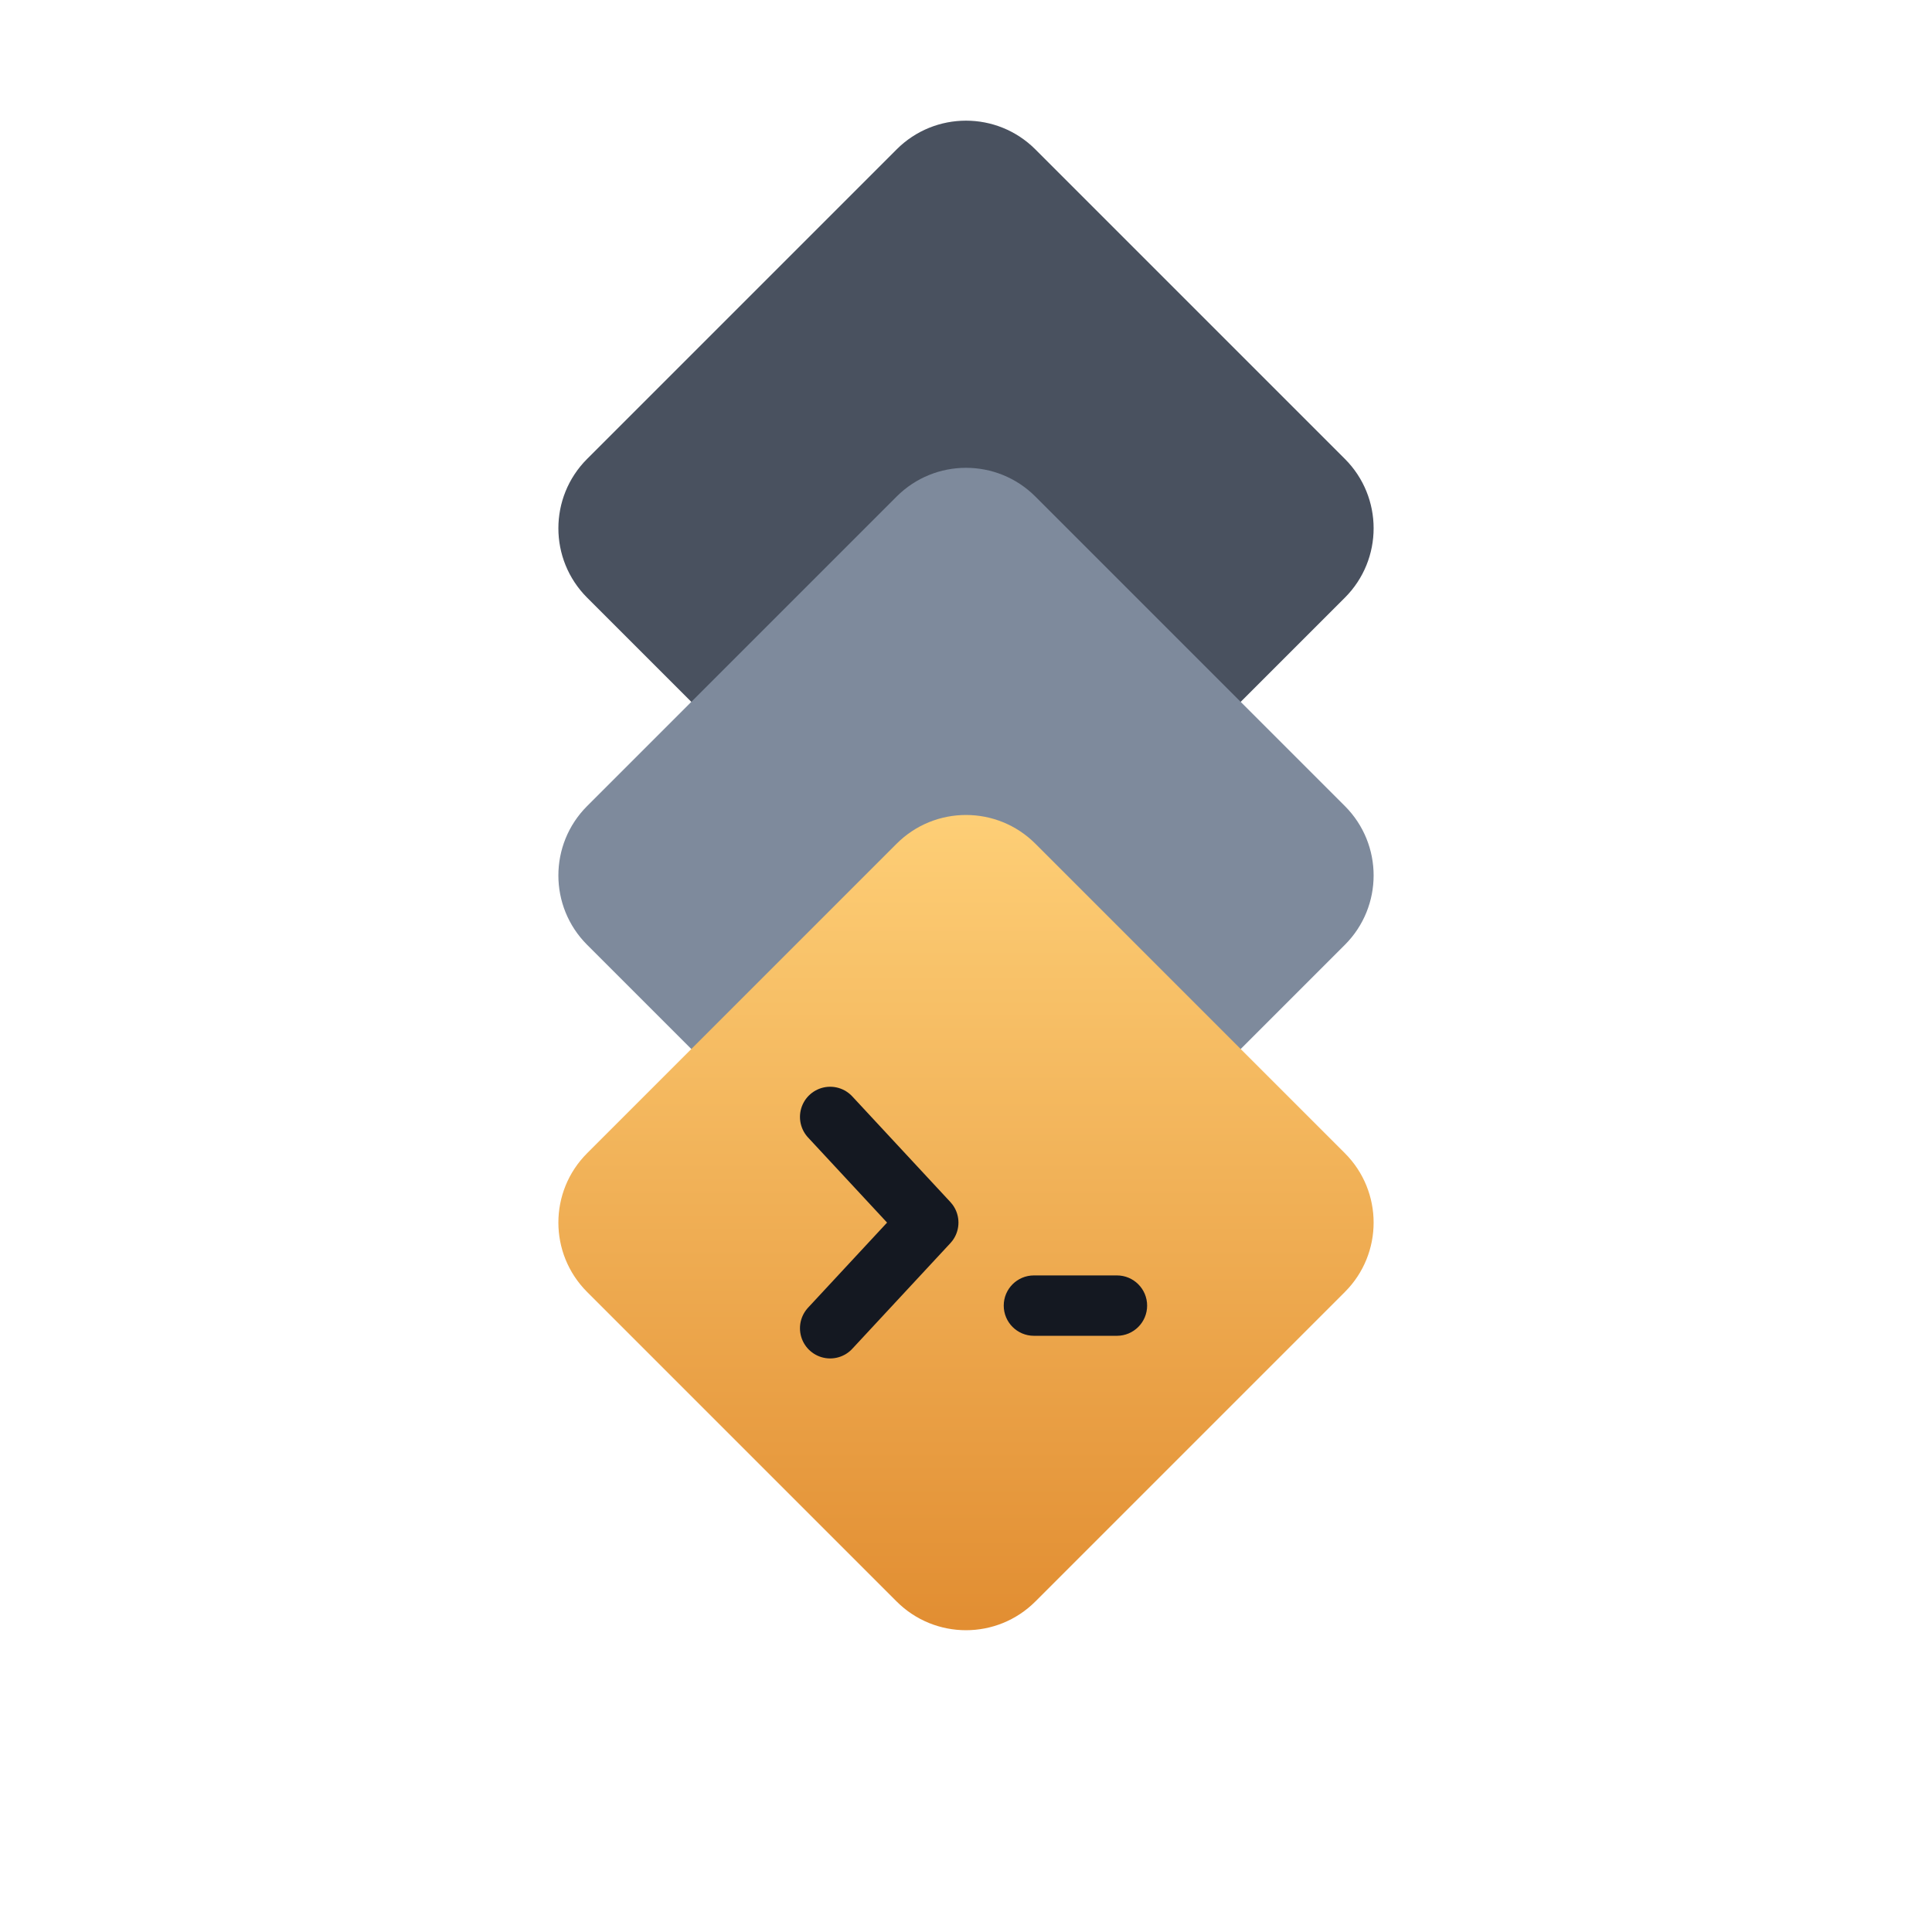
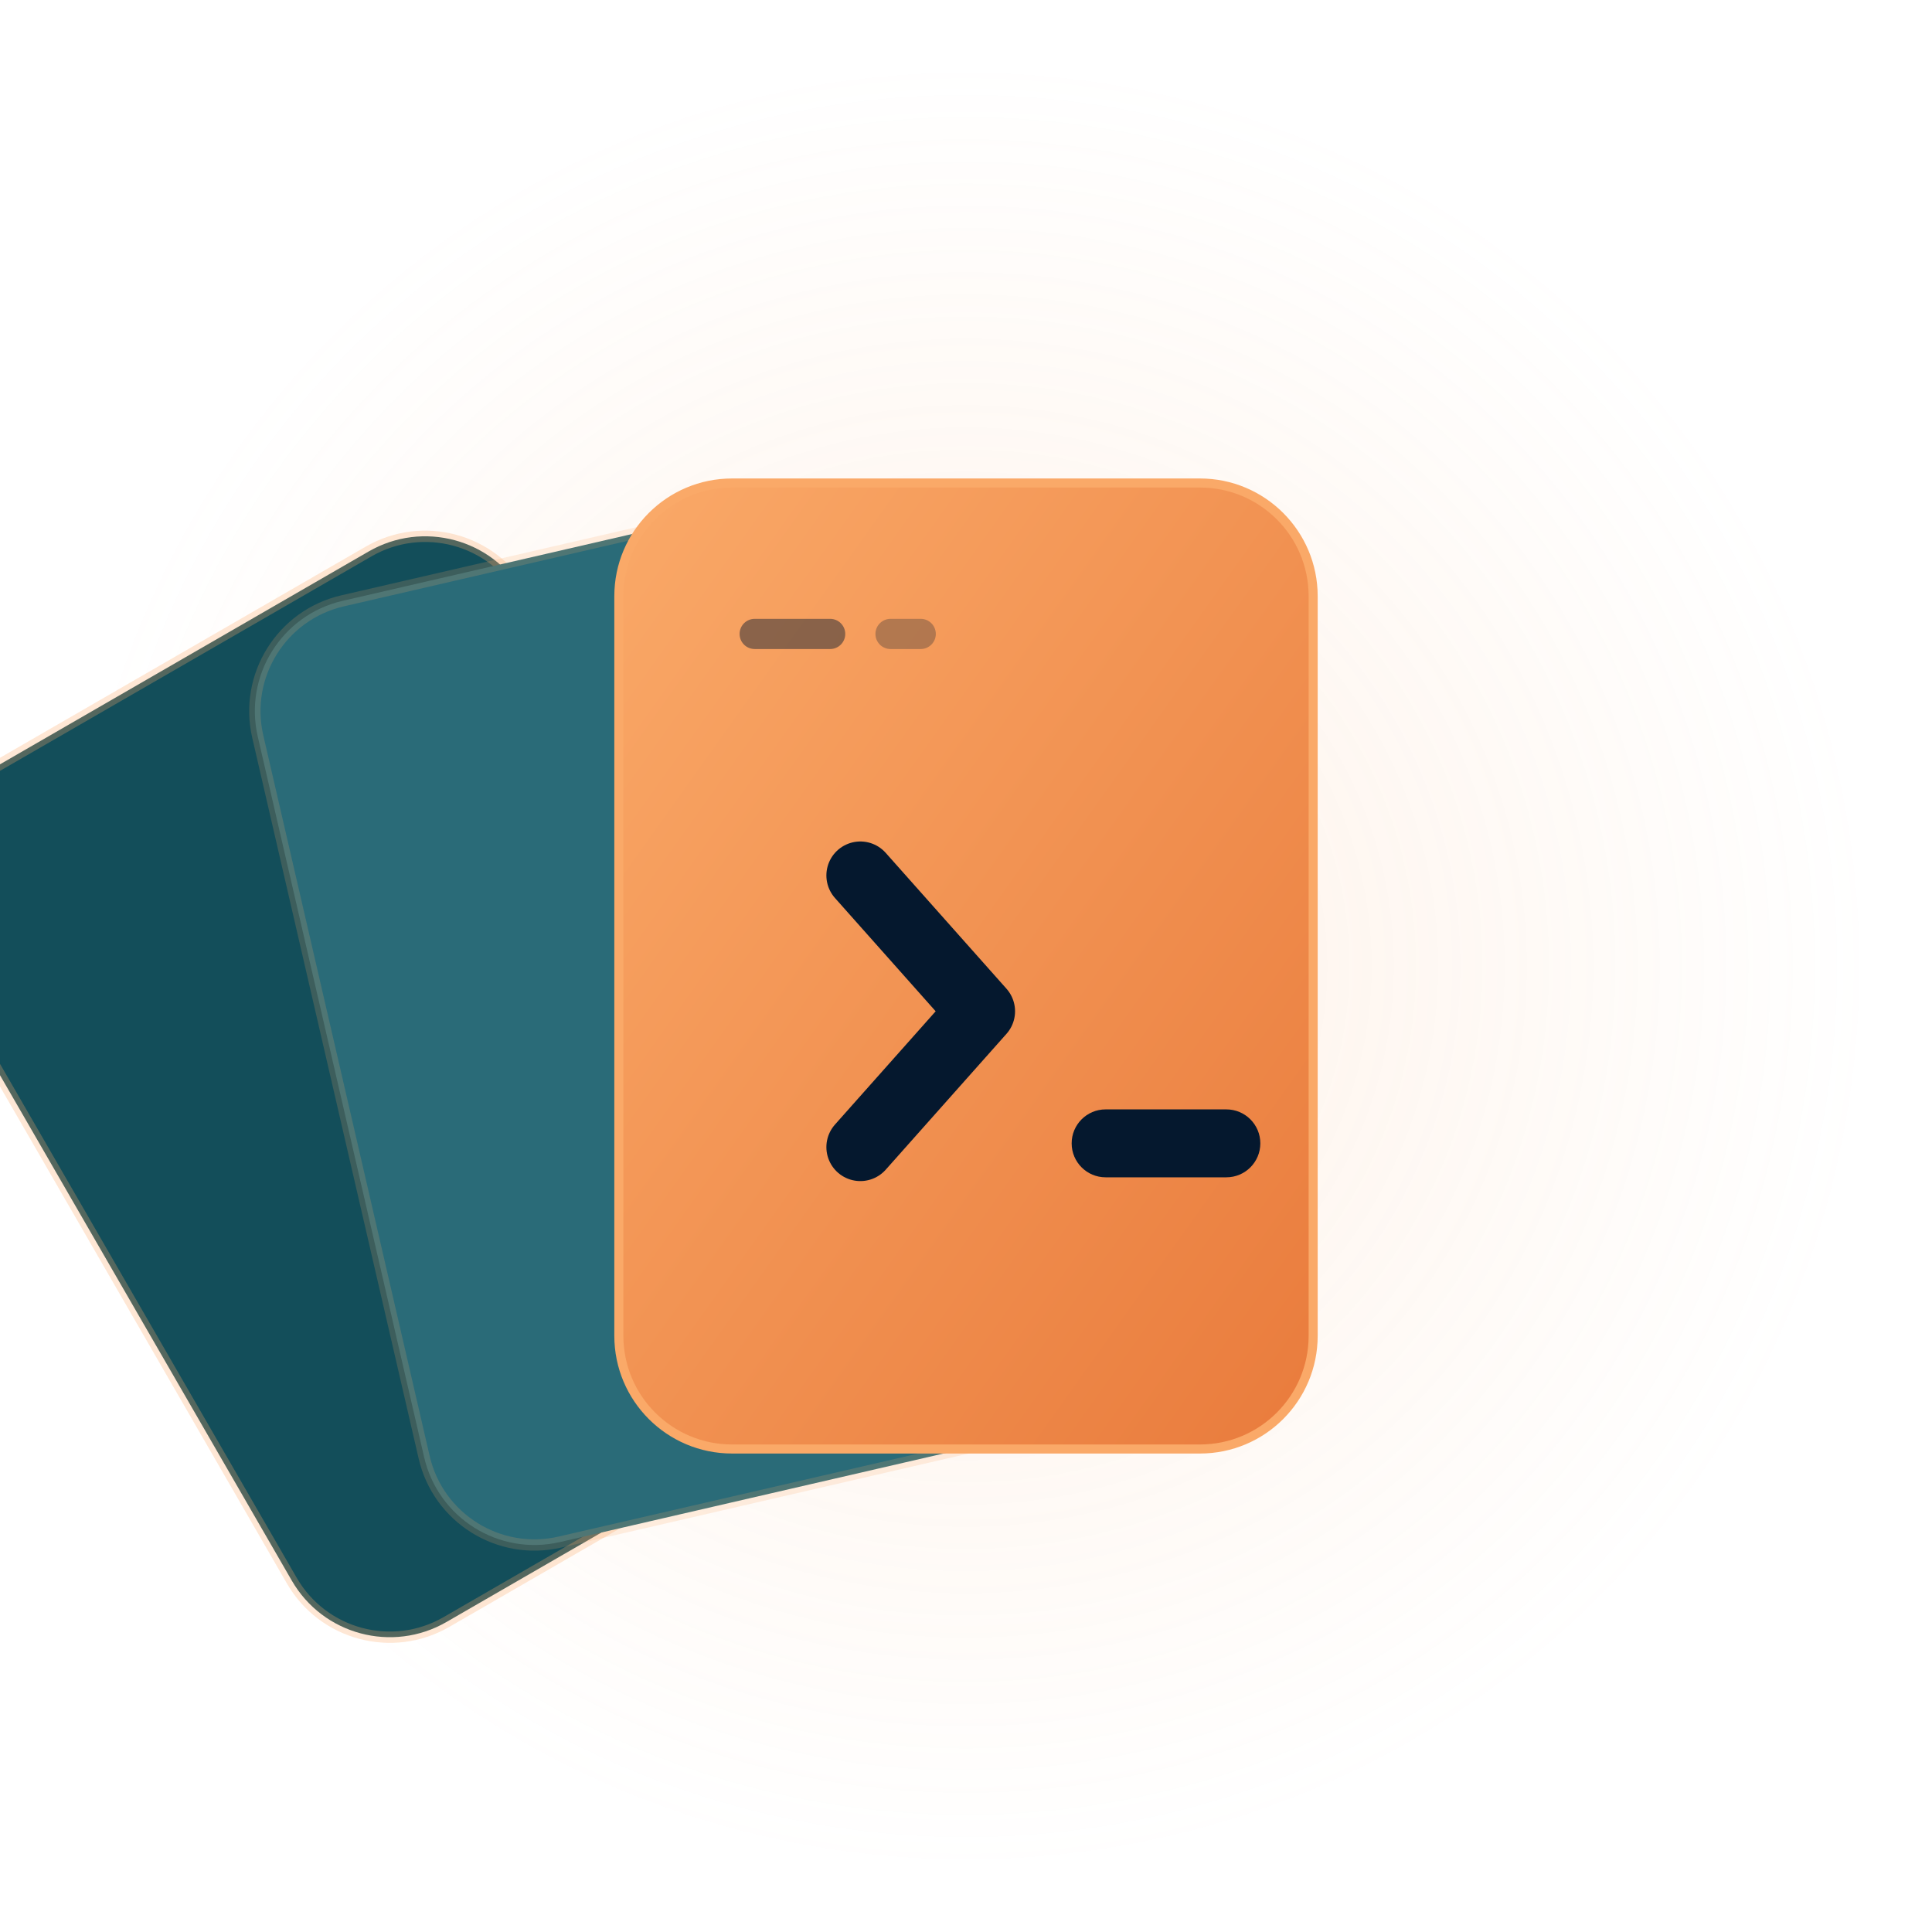
<svg xmlns="http://www.w3.org/2000/svg" viewBox="0 0 256 256" width="256" height="256" role="img" aria-label="lmdeck mark">
  <defs>
    <linearGradient id="front" x1="0" y1="0" x2="1" y2="1">
-       <stop offset="0" stop-color="#FFD27A" />
-       <stop offset="1" stop-color="#E08A2E" />
+       <stop offset="0" stop-color="#faa968" />
+       <stop offset="1" stop-color="#e97b3c" />
    </linearGradient>
+     <radialGradient id="glow" cx="0.5" cy="0.5" r="0.5">
+       <stop offset="0" stop-color="#faa968" stop-opacity="0.16" />
+       <stop offset="1" stop-color="#faa968" stop-opacity="0" />
+     </radialGradient>
  </defs>
-   <g transform="translate(128 70) rotate(45)">
-     <rect x="-42" y="-42" width="84" height="84" rx="13" fill="#49515F" />
+   <circle cx="128" cy="128" r="122" fill="url(#glow)" />
+   <g transform="translate(128 128)">
+     <g transform="translate(-74 16) rotate(-30)">
+       <rect x="-46" y="-64" width="92" height="128" rx="15" fill="#134e5a" stroke="#faa968" stroke-opacity=".28" stroke-width="1.5" />
+     </g>
+     <g transform="translate(-38 7) rotate(-13)">
+       <rect x="-46" y="-64" width="92" height="128" rx="15" fill="#2a6b78" stroke="#faa968" stroke-opacity=".18" stroke-width="1.5" />
+     </g>
+     <rect x="-46" y="-64" width="92" height="128" rx="15" fill="url(#front)" stroke="#faa968" stroke-width="1.2" />
+     <path d="M-14 -12 L2 6 L-14 24" fill="none" stroke="#05182e" stroke-width="9" stroke-linecap="round" stroke-linejoin="round" />
+     <rect x="14" y="19" width="25" height="9" rx="4.5" fill="#05182e" />
+     <rect x="-30" y="-46" width="14" height="4" rx="2" fill="#05182e" opacity=".45" />
+     <rect x="-12" y="-46" width="8" height="4" rx="2" fill="#05182e" opacity=".28" />
  </g>
-   <g transform="translate(128 116) rotate(45)">
-     <rect x="-42" y="-42" width="84" height="84" rx="13" fill="#7E8A9C" />
-   </g>
-   <g transform="translate(128 162) rotate(45)">
-     <rect x="-42" y="-42" width="84" height="84" rx="13" fill="url(#front)" />
-   </g>
-   <path d="M110 148 L123 162 L110 176" fill="none" stroke="#141821" stroke-width="8" stroke-linecap="round" stroke-linejoin="round" />
-   <rect x="133" y="169" width="19" height="8" rx="4" fill="#141821" />
</svg>
